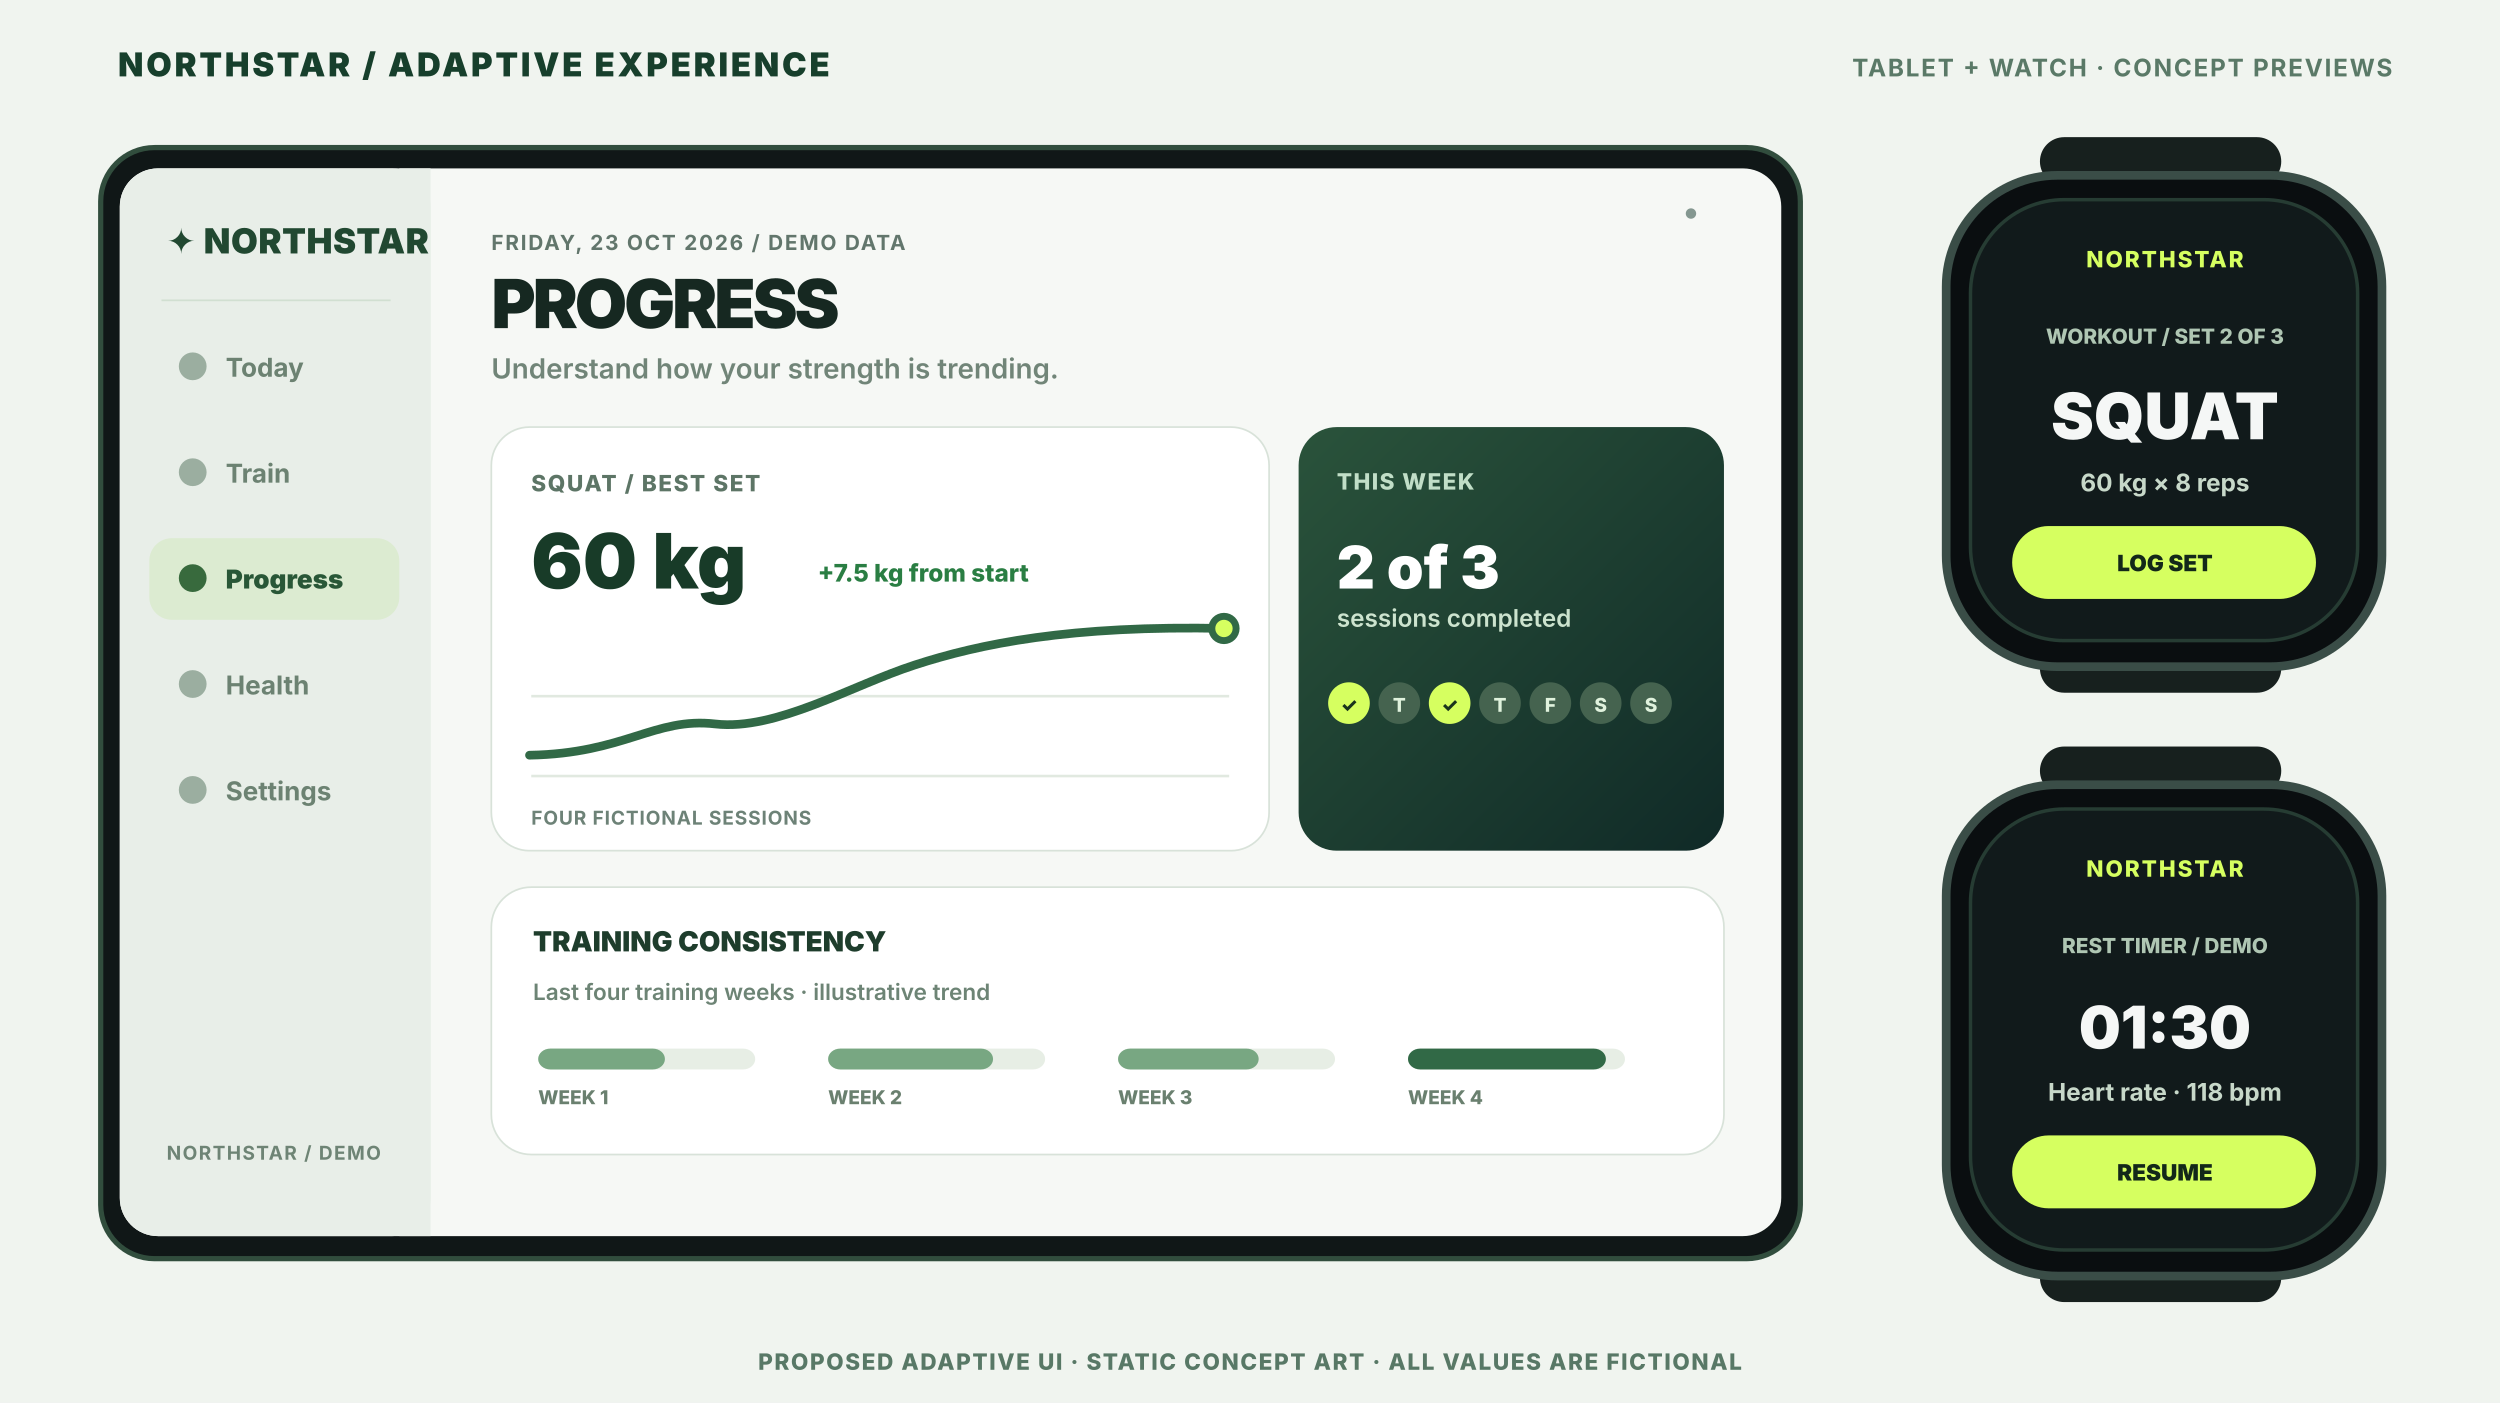
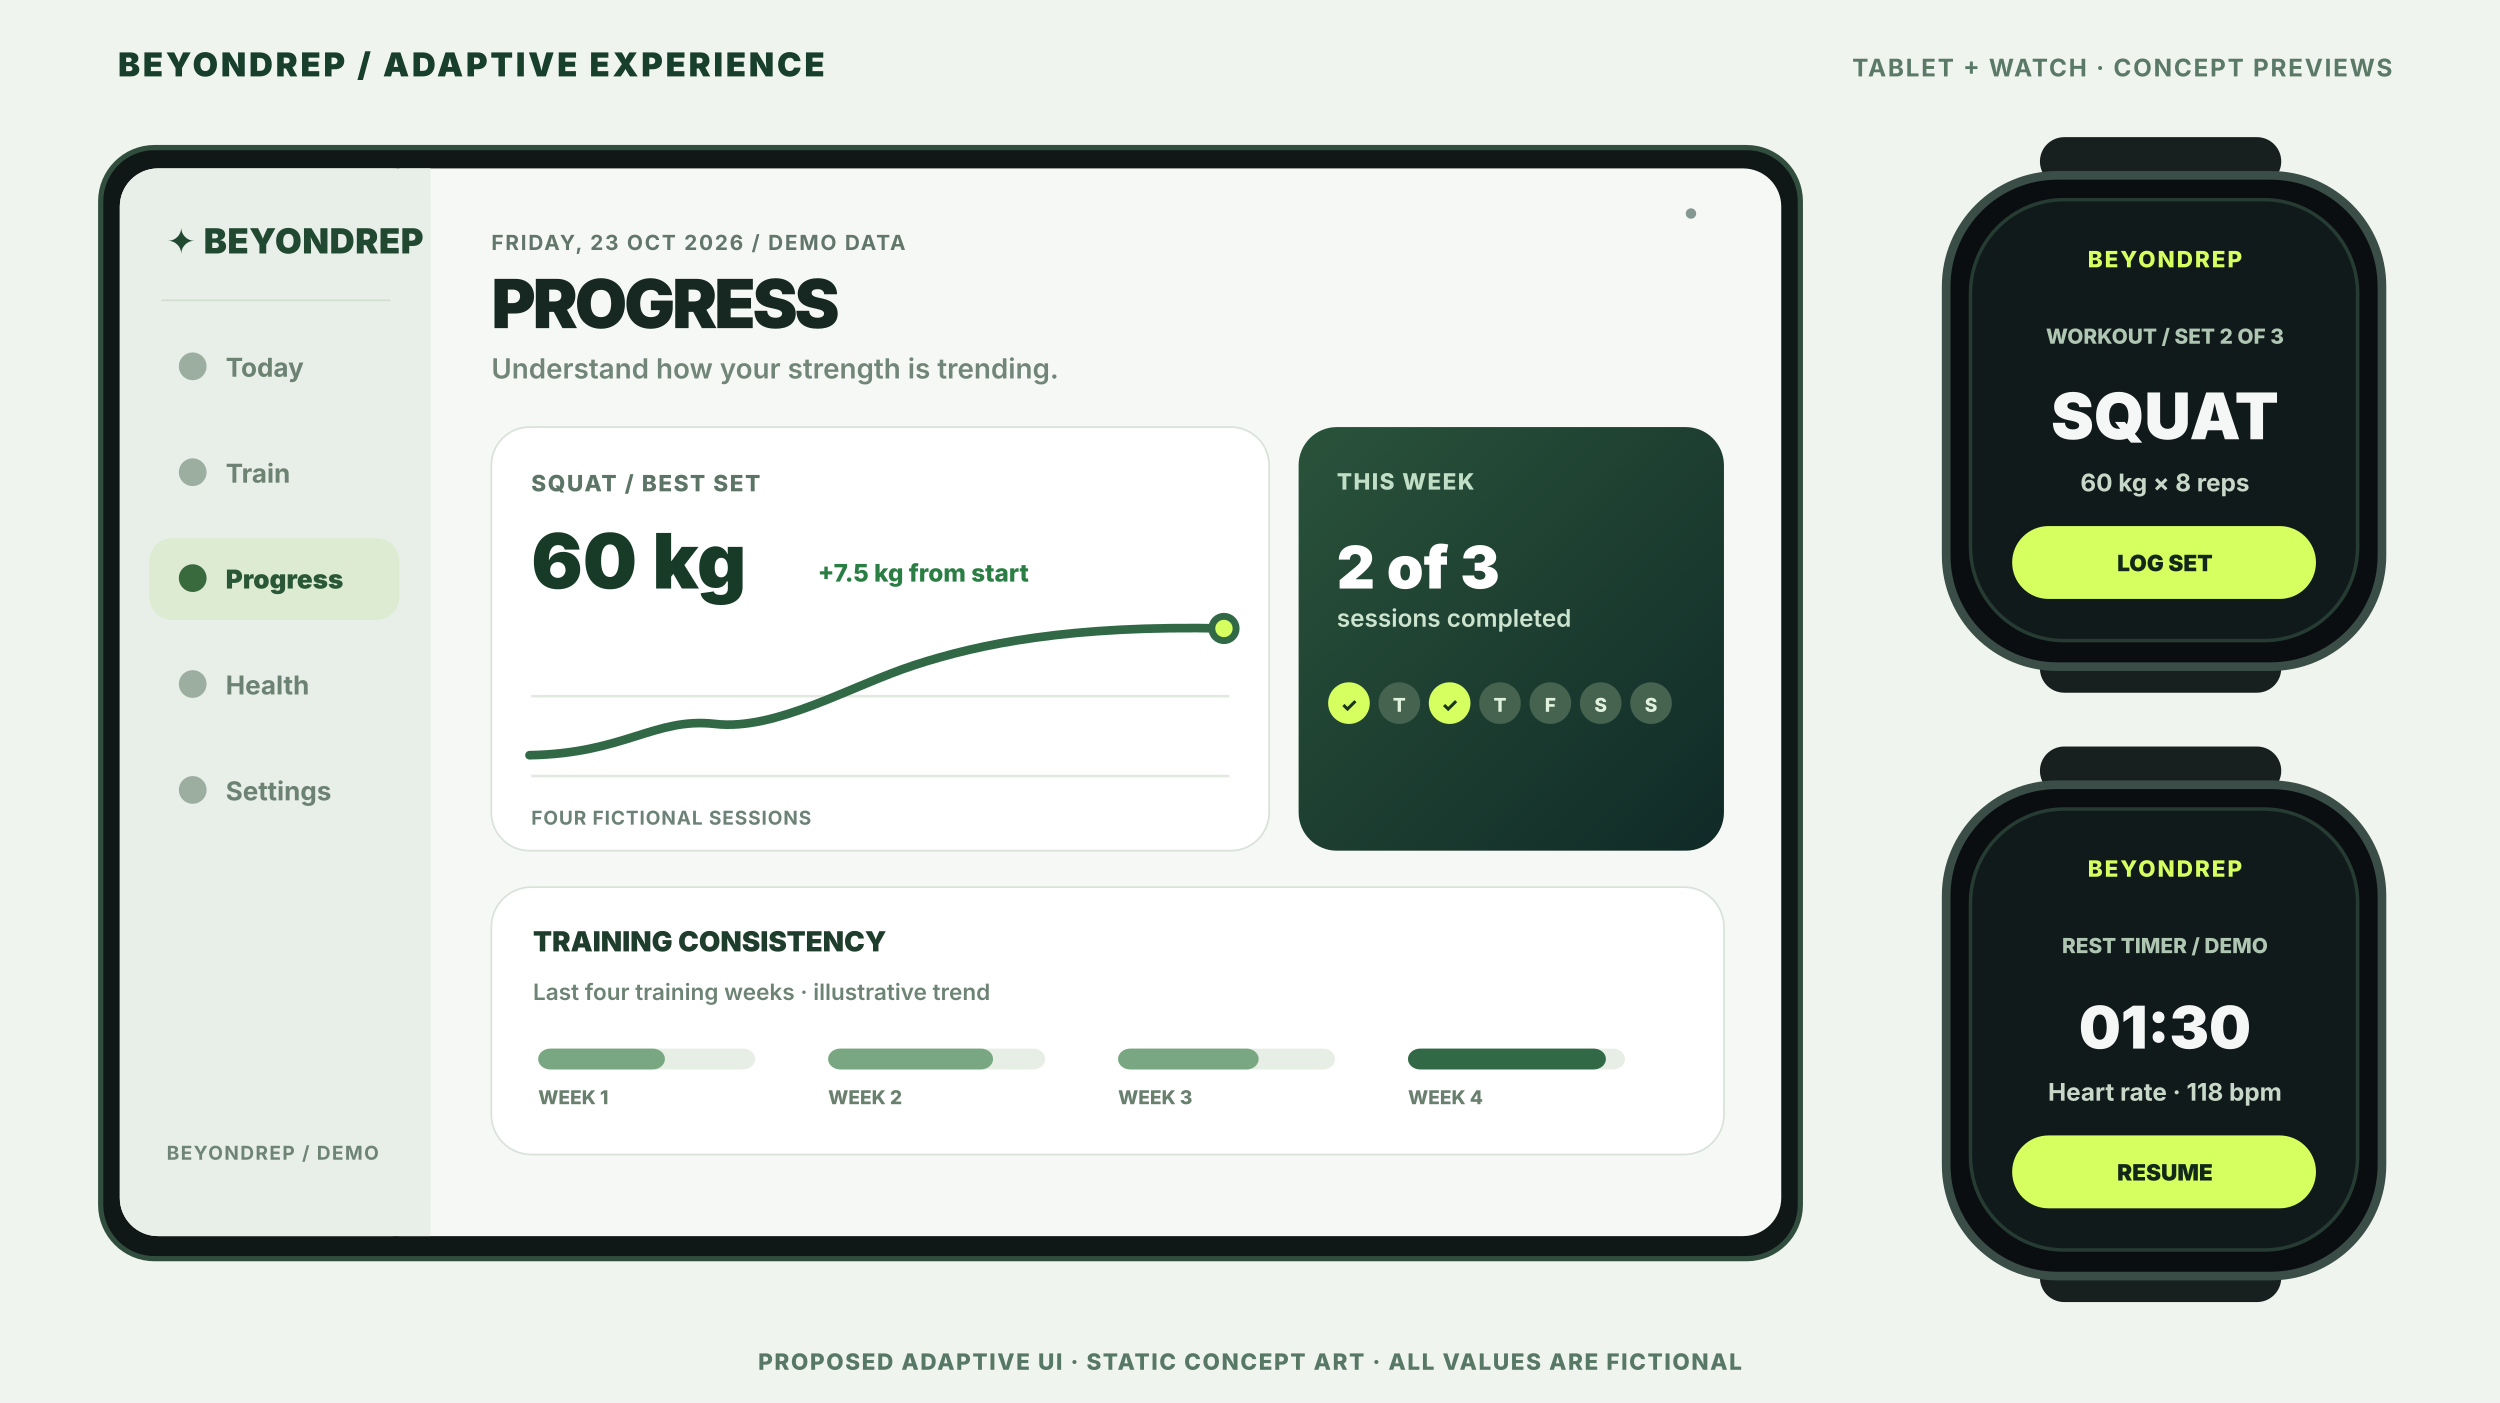
<svg xmlns="http://www.w3.org/2000/svg" width="1440" height="808" viewBox="0 0 1440 808" role="img" aria-labelledby="title desc">
  <defs>
    <linearGradient id="green" x1="0" y1="0" x2="1" y2="1">
      <stop stop-color="#2A533B" />
      <stop offset="1" stop-color="#102A27" />
    </linearGradient>
  </defs>
  <rect x="0" y="0" width="1440" height="808" rx="0" fill="#F0F4EF" stroke="none" stroke-width="1" />
-   <text x="68" y="44" fill="#173F2C" font-size="19" font-weight="880" text-anchor="start" font-family="Inter, -apple-system, BlinkMacSystemFont, Segoe UI, Arial, sans-serif" letter-spacing="1.6">NORTHSTAR / ADAPTIVE EXPERIENCE</text>
+   <text x="68" y="44" fill="#173F2C" font-size="19" font-weight="880" text-anchor="start" font-family="Inter, -apple-system, BlinkMacSystemFont, Segoe UI, Arial, sans-serif" letter-spacing="1.6">BEYONDREP / ADAPTIVE EXPERIENCE</text>
  <text x="1378" y="44" fill="#5A7967" font-size="14" font-weight="740" text-anchor="end" font-family="Inter, -apple-system, BlinkMacSystemFont, Segoe UI, Arial, sans-serif" letter-spacing="1">TABLET + WATCH · CONCEPT PREVIEWS</text>
  <rect x="58" y="85" width="979" height="640" rx="31" fill="#101717" stroke="#314D3D" stroke-width="3" />
  <rect x="69" y="97" width="957" height="615" rx="22" fill="#F6F8F5" stroke="none" stroke-width="1" />
  <rect x="69" y="97" width="179" height="615" rx="22" fill="#E8EEE8" stroke="none" stroke-width="1" />
  <rect x="230" y="97" width="18" height="615" rx="0" fill="#E8EEE8" stroke="none" stroke-width="1" />
-   <text x="96" y="146" fill="#214831" font-size="20" font-weight="880" text-anchor="start" font-family="Inter, -apple-system, BlinkMacSystemFont, Segoe UI, Arial, sans-serif" letter-spacing=".3">✦  NORTHSTAR</text>
+   <text x="96" y="146" fill="#214831" font-size="20" font-weight="880" text-anchor="start" font-family="Inter, -apple-system, BlinkMacSystemFont, Segoe UI, Arial, sans-serif" letter-spacing=".3">✦  BEYONDREP</text>
  <line x1="93" y1="173" x2="225" y2="173" stroke="#D1DFD1" stroke-width="1" />
  <circle cx="111" cy="211" r="8" fill="#9BAEA0" stroke="none" stroke-width="1" />
  <text x="130" y="217" fill="#6C8272" font-size="15" font-weight="680" text-anchor="start" font-family="Inter, -apple-system, BlinkMacSystemFont, Segoe UI, Arial, sans-serif">Today</text>
  <circle cx="111" cy="272" r="8" fill="#9BAEA0" stroke="none" stroke-width="1" />
  <text x="130" y="278" fill="#6C8272" font-size="15" font-weight="680" text-anchor="start" font-family="Inter, -apple-system, BlinkMacSystemFont, Segoe UI, Arial, sans-serif">Train</text>
  <rect x="86" y="310" width="144" height="47" rx="13" fill="#DCEBD1" stroke="none" stroke-width="1" />
  <circle cx="111" cy="333" r="8" fill="#386A3D" stroke="none" stroke-width="1" />
  <text x="130" y="339" fill="#295737" font-size="15" font-weight="850" text-anchor="start" font-family="Inter, -apple-system, BlinkMacSystemFont, Segoe UI, Arial, sans-serif">Progress</text>
  <circle cx="111" cy="394" r="8" fill="#9BAEA0" stroke="none" stroke-width="1" />
  <text x="130" y="400" fill="#6C8272" font-size="15" font-weight="680" text-anchor="start" font-family="Inter, -apple-system, BlinkMacSystemFont, Segoe UI, Arial, sans-serif">Health</text>
  <circle cx="111" cy="455" r="8" fill="#9BAEA0" stroke="none" stroke-width="1" />
  <text x="130" y="461" fill="#6C8272" font-size="15" font-weight="680" text-anchor="start" font-family="Inter, -apple-system, BlinkMacSystemFont, Segoe UI, Arial, sans-serif">Settings</text>
-   <text x="96" y="668" fill="#6E8475" font-size="11" font-weight="700" text-anchor="start" font-family="Inter, -apple-system, BlinkMacSystemFont, Segoe UI, Arial, sans-serif" letter-spacing=".8">NORTHSTAR / DEMO</text>
+   <text x="96" y="668" fill="#6E8475" font-size="11" font-weight="700" text-anchor="start" font-family="Inter, -apple-system, BlinkMacSystemFont, Segoe UI, Arial, sans-serif" letter-spacing=".8">BEYONDREP / DEMO</text>
  <text x="283" y="144" fill="#62766C" font-size="12" font-weight="750" text-anchor="start" font-family="Inter, -apple-system, BlinkMacSystemFont, Segoe UI, Arial, sans-serif" letter-spacing="1">FRIDAY, 23 OCT 2026 / DEMO DATA</text>
  <text x="283" y="189" fill="#162821" font-size="39" font-weight="910" text-anchor="start" font-family="Inter, -apple-system, BlinkMacSystemFont, Segoe UI, Arial, sans-serif" letter-spacing="-1.8">PROGRESS</text>
  <text x="283" y="218" fill="#718578" font-size="16" font-weight="600" text-anchor="start" font-family="Inter, -apple-system, BlinkMacSystemFont, Segoe UI, Arial, sans-serif">Understand how your strength is trending.</text>
  <rect x="283" y="246" width="448" height="244" rx="22" fill="#FFFFFF" stroke="#D8E2D9" stroke-width="1" />
  <text x="306" y="283" fill="#5D7566" font-size="13" font-weight="800" text-anchor="start" font-family="Inter, -apple-system, BlinkMacSystemFont, Segoe UI, Arial, sans-serif" letter-spacing=".9">SQUAT / BEST SET</text>
  <text x="306" y="339" fill="#183B28" font-size="44" font-weight="900" text-anchor="start" font-family="Inter, -apple-system, BlinkMacSystemFont, Segoe UI, Arial, sans-serif">60 kg</text>
  <text x="471" y="335" fill="#2A7E43" font-size="14" font-weight="790" text-anchor="start" font-family="Inter, -apple-system, BlinkMacSystemFont, Segoe UI, Arial, sans-serif">+7.5 kg from start</text>
  <line x1="306" y1="447" x2="708" y2="447" stroke="#E1E9E0" stroke-width="1.5" />
  <line x1="306" y1="401" x2="708" y2="401" stroke="#E1E9E0" stroke-width="1.5" />
  <path d="M305 435 C360 434 377 413 412 417 S490 395 527 383 S616 360 706 362" fill="none" stroke="#316946" stroke-width="5" stroke-linecap="round" />
  <circle cx="705" cy="362" r="7" fill="#D6FF60" stroke="#316946" stroke-width="4" />
  <text x="306" y="475" fill="#6D8277" font-size="11" font-weight="750" text-anchor="start" font-family="Inter, -apple-system, BlinkMacSystemFont, Segoe UI, Arial, sans-serif" letter-spacing=".5">FOUR FICTIONAL SESSIONS</text>
  <rect x="748" y="246" width="245" height="244" rx="22" fill="url(#green)" stroke="none" stroke-width="1" />
  <text x="770" y="282" fill="#C1DEC7" font-size="13" font-weight="810" text-anchor="start" font-family="Inter, -apple-system, BlinkMacSystemFont, Segoe UI, Arial, sans-serif" letter-spacing=".8">THIS WEEK</text>
  <text x="770" y="339" fill="#FFFFFF" font-size="34" font-weight="920" text-anchor="start" font-family="Inter, -apple-system, BlinkMacSystemFont, Segoe UI, Arial, sans-serif">2 of 3</text>
  <text x="770" y="361" fill="#CCE3CE" font-size="14" font-weight="620" text-anchor="start" font-family="Inter, -apple-system, BlinkMacSystemFont, Segoe UI, Arial, sans-serif">sessions completed</text>
  <circle cx="777" cy="405" r="12" fill="#D6FF60" stroke="none" stroke-width="1" />
  <text x="777" y="410" fill="#19341C" font-size="11" font-weight="770" text-anchor="middle" font-family="Inter, -apple-system, BlinkMacSystemFont, Segoe UI, Arial, sans-serif">✓</text>
  <circle cx="806" cy="405" r="12" fill="#45634F" stroke="none" stroke-width="1" />
  <text x="806" y="410" fill="#E0F2DD" font-size="11" font-weight="770" text-anchor="middle" font-family="Inter, -apple-system, BlinkMacSystemFont, Segoe UI, Arial, sans-serif">T</text>
  <circle cx="835" cy="405" r="12" fill="#D6FF60" stroke="none" stroke-width="1" />
  <text x="835" y="410" fill="#19341C" font-size="11" font-weight="770" text-anchor="middle" font-family="Inter, -apple-system, BlinkMacSystemFont, Segoe UI, Arial, sans-serif">✓</text>
  <circle cx="864" cy="405" r="12" fill="#45634F" stroke="none" stroke-width="1" />
  <text x="864" y="410" fill="#E0F2DD" font-size="11" font-weight="770" text-anchor="middle" font-family="Inter, -apple-system, BlinkMacSystemFont, Segoe UI, Arial, sans-serif">T</text>
  <circle cx="893" cy="405" r="12" fill="#45634F" stroke="none" stroke-width="1" />
  <text x="893" y="410" fill="#E0F2DD" font-size="11" font-weight="770" text-anchor="middle" font-family="Inter, -apple-system, BlinkMacSystemFont, Segoe UI, Arial, sans-serif">F</text>
  <circle cx="922" cy="405" r="12" fill="#45634F" stroke="none" stroke-width="1" />
  <text x="922" y="410" fill="#E0F2DD" font-size="11" font-weight="770" text-anchor="middle" font-family="Inter, -apple-system, BlinkMacSystemFont, Segoe UI, Arial, sans-serif">S</text>
  <circle cx="951" cy="405" r="12" fill="#45634F" stroke="none" stroke-width="1" />
  <text x="951" y="410" fill="#E0F2DD" font-size="11" font-weight="770" text-anchor="middle" font-family="Inter, -apple-system, BlinkMacSystemFont, Segoe UI, Arial, sans-serif">S</text>
  <rect x="283" y="511" width="710" height="154" rx="23" fill="#FFFFFF" stroke="#D8E2D9" stroke-width="1" />
  <text x="307" y="548" fill="#1E3D2C" font-size="16" font-weight="850" text-anchor="start" font-family="Inter, -apple-system, BlinkMacSystemFont, Segoe UI, Arial, sans-serif">TRAINING CONSISTENCY</text>
  <text x="307" y="576" fill="#6D8475" font-size="13" font-weight="600" text-anchor="start" font-family="Inter, -apple-system, BlinkMacSystemFont, Segoe UI, Arial, sans-serif">Last four training weeks · illustrative trend</text>
  <rect x="310" y="604" width="125" height="12" rx="7" fill="#E7EEE5" stroke="none" stroke-width="1" />
  <rect x="310" y="604" width="73" height="12" rx="7" fill="#78A782" stroke="none" stroke-width="1" />
  <text x="310" y="636" fill="#6A806F" font-size="11" font-weight="760" text-anchor="start" font-family="Inter, -apple-system, BlinkMacSystemFont, Segoe UI, Arial, sans-serif">WEEK 1</text>
  <rect x="477" y="604" width="125" height="12" rx="7" fill="#E7EEE5" stroke="none" stroke-width="1" />
  <rect x="477" y="604" width="95" height="12" rx="7" fill="#78A782" stroke="none" stroke-width="1" />
  <text x="477" y="636" fill="#6A806F" font-size="11" font-weight="760" text-anchor="start" font-family="Inter, -apple-system, BlinkMacSystemFont, Segoe UI, Arial, sans-serif">WEEK 2</text>
  <rect x="644" y="604" width="125" height="12" rx="7" fill="#E7EEE5" stroke="none" stroke-width="1" />
  <rect x="644" y="604" width="81" height="12" rx="7" fill="#78A782" stroke="none" stroke-width="1" />
  <text x="644" y="636" fill="#6A806F" font-size="11" font-weight="760" text-anchor="start" font-family="Inter, -apple-system, BlinkMacSystemFont, Segoe UI, Arial, sans-serif">WEEK 3</text>
  <rect x="811" y="604" width="125" height="12" rx="7" fill="#E7EEE5" stroke="none" stroke-width="1" />
  <rect x="811" y="604" width="114" height="12" rx="7" fill="#316946" stroke="none" stroke-width="1" />
  <text x="811" y="636" fill="#6A806F" font-size="11" font-weight="760" text-anchor="start" font-family="Inter, -apple-system, BlinkMacSystemFont, Segoe UI, Arial, sans-serif">WEEK 4</text>
  <circle cx="974" cy="123" r="3" fill="#849790" stroke="none" stroke-width="1" />
  <rect x="1175" y="79" width="139" height="28" rx="14" fill="#17201E" stroke="none" stroke-width="1" />
  <rect x="1175" y="365" width="139" height="34" rx="14" fill="#17201E" stroke="none" stroke-width="1" />
  <rect x="1121" y="101" width="251" height="283" rx="64" fill="#0A0E10" stroke="#3A4D47" stroke-width="5" />
  <rect x="1135" y="115" width="223" height="254" rx="54" fill="#111A1B" stroke="#263C33" stroke-width="2" />
-   <text x="1247" y="154" fill="#D6FF60" font-size="13" font-weight="830" text-anchor="middle" font-family="Inter, -apple-system, BlinkMacSystemFont, Segoe UI, Arial, sans-serif" letter-spacing="1.1">NORTHSTAR</text>
+   <text x="1247" y="154" fill="#D6FF60" font-size="13" font-weight="830" text-anchor="middle" font-family="Inter, -apple-system, BlinkMacSystemFont, Segoe UI, Arial, sans-serif" letter-spacing="1.1">BEYONDREP</text>
  <text x="1247" y="198" fill="#AFC6B3" font-size="12" font-weight="780" text-anchor="middle" font-family="Inter, -apple-system, BlinkMacSystemFont, Segoe UI, Arial, sans-serif">WORKOUT  /  SET 2 OF 3</text>
  <text x="1247" y="253" fill="#F5F7F6" font-size="37" font-weight="880" text-anchor="middle" font-family="Inter, -apple-system, BlinkMacSystemFont, Segoe UI, Arial, sans-serif">SQUAT</text>
  <text x="1247" y="283" fill="#C7D8C9" font-size="14" font-weight="650" text-anchor="middle" font-family="Inter, -apple-system, BlinkMacSystemFont, Segoe UI, Arial, sans-serif">60 kg   ×   8 reps</text>
  <rect x="1159" y="303" width="175" height="42" rx="21" fill="#D6FF60" stroke="none" stroke-width="1" />
  <text x="1247" y="329" fill="#132819" font-size="13" font-weight="870" text-anchor="middle" font-family="Inter, -apple-system, BlinkMacSystemFont, Segoe UI, Arial, sans-serif">LOG SET</text>
  <rect x="1175" y="430" width="139" height="28" rx="14" fill="#17201E" stroke="none" stroke-width="1" />
  <rect x="1175" y="716" width="139" height="34" rx="14" fill="#17201E" stroke="none" stroke-width="1" />
  <rect x="1121" y="452" width="251" height="283" rx="64" fill="#0A0E10" stroke="#3A4D47" stroke-width="5" />
  <rect x="1135" y="466" width="223" height="254" rx="54" fill="#111A1B" stroke="#263C33" stroke-width="2" />
-   <text x="1247" y="505" fill="#D6FF60" font-size="13" font-weight="830" text-anchor="middle" font-family="Inter, -apple-system, BlinkMacSystemFont, Segoe UI, Arial, sans-serif" letter-spacing="1.1">NORTHSTAR</text>
+   <text x="1247" y="505" fill="#D6FF60" font-size="13" font-weight="830" text-anchor="middle" font-family="Inter, -apple-system, BlinkMacSystemFont, Segoe UI, Arial, sans-serif" letter-spacing="1.1">BEYONDREP</text>
  <text x="1247" y="549" fill="#AFC6B3" font-size="12" font-weight="780" text-anchor="middle" font-family="Inter, -apple-system, BlinkMacSystemFont, Segoe UI, Arial, sans-serif">REST TIMER  /  DEMO</text>
  <text x="1247" y="604" fill="#F5F7F6" font-size="34" font-weight="880" text-anchor="middle" font-family="Inter, -apple-system, BlinkMacSystemFont, Segoe UI, Arial, sans-serif">01:30</text>
  <text x="1247" y="634" fill="#C7D8C9" font-size="14" font-weight="650" text-anchor="middle" font-family="Inter, -apple-system, BlinkMacSystemFont, Segoe UI, Arial, sans-serif">Heart rate · 118 bpm</text>
  <rect x="1159" y="654" width="175" height="42" rx="21" fill="#D6FF60" stroke="none" stroke-width="1" />
  <text x="1247" y="680" fill="#132819" font-size="13" font-weight="870" text-anchor="middle" font-family="Inter, -apple-system, BlinkMacSystemFont, Segoe UI, Arial, sans-serif">RESUME</text>
  <text x="720" y="789" fill="#587866" font-size="13" font-weight="760" text-anchor="middle" font-family="Inter, -apple-system, BlinkMacSystemFont, Segoe UI, Arial, sans-serif" letter-spacing=".9">PROPOSED ADAPTIVE UI · STATIC CONCEPT ART · ALL VALUES ARE FICTIONAL</text>
</svg>
